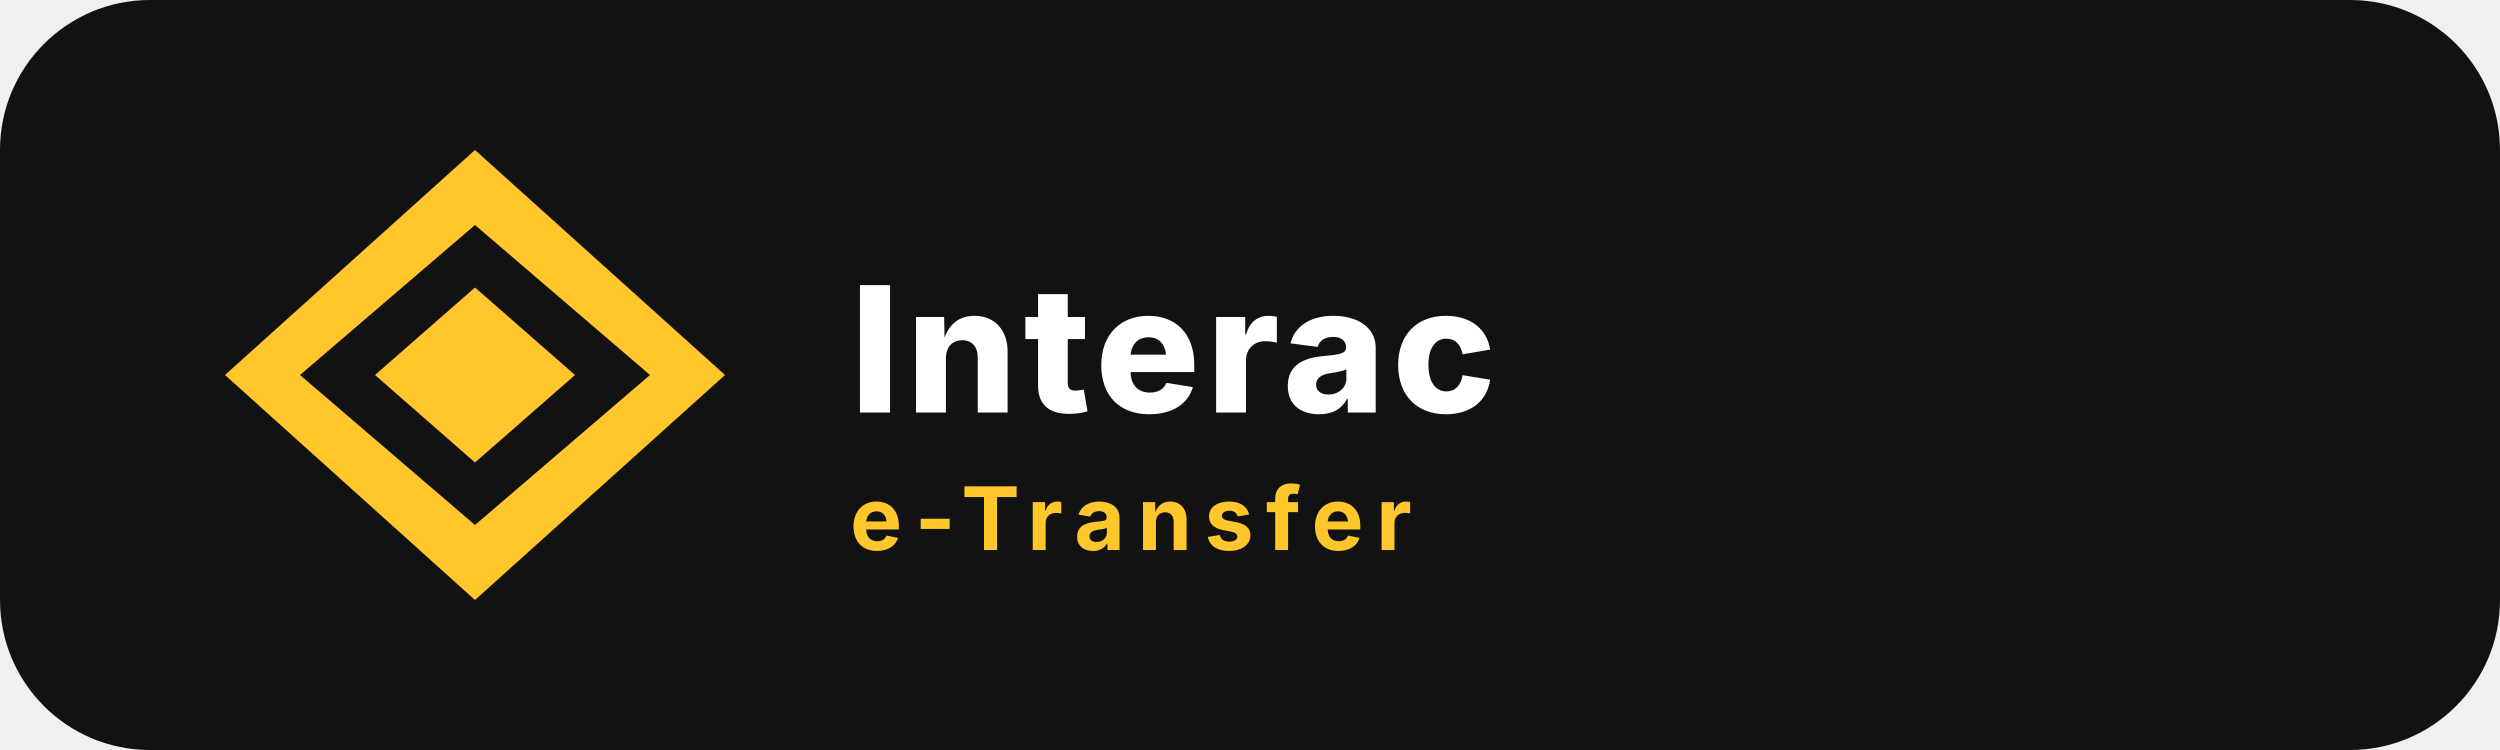
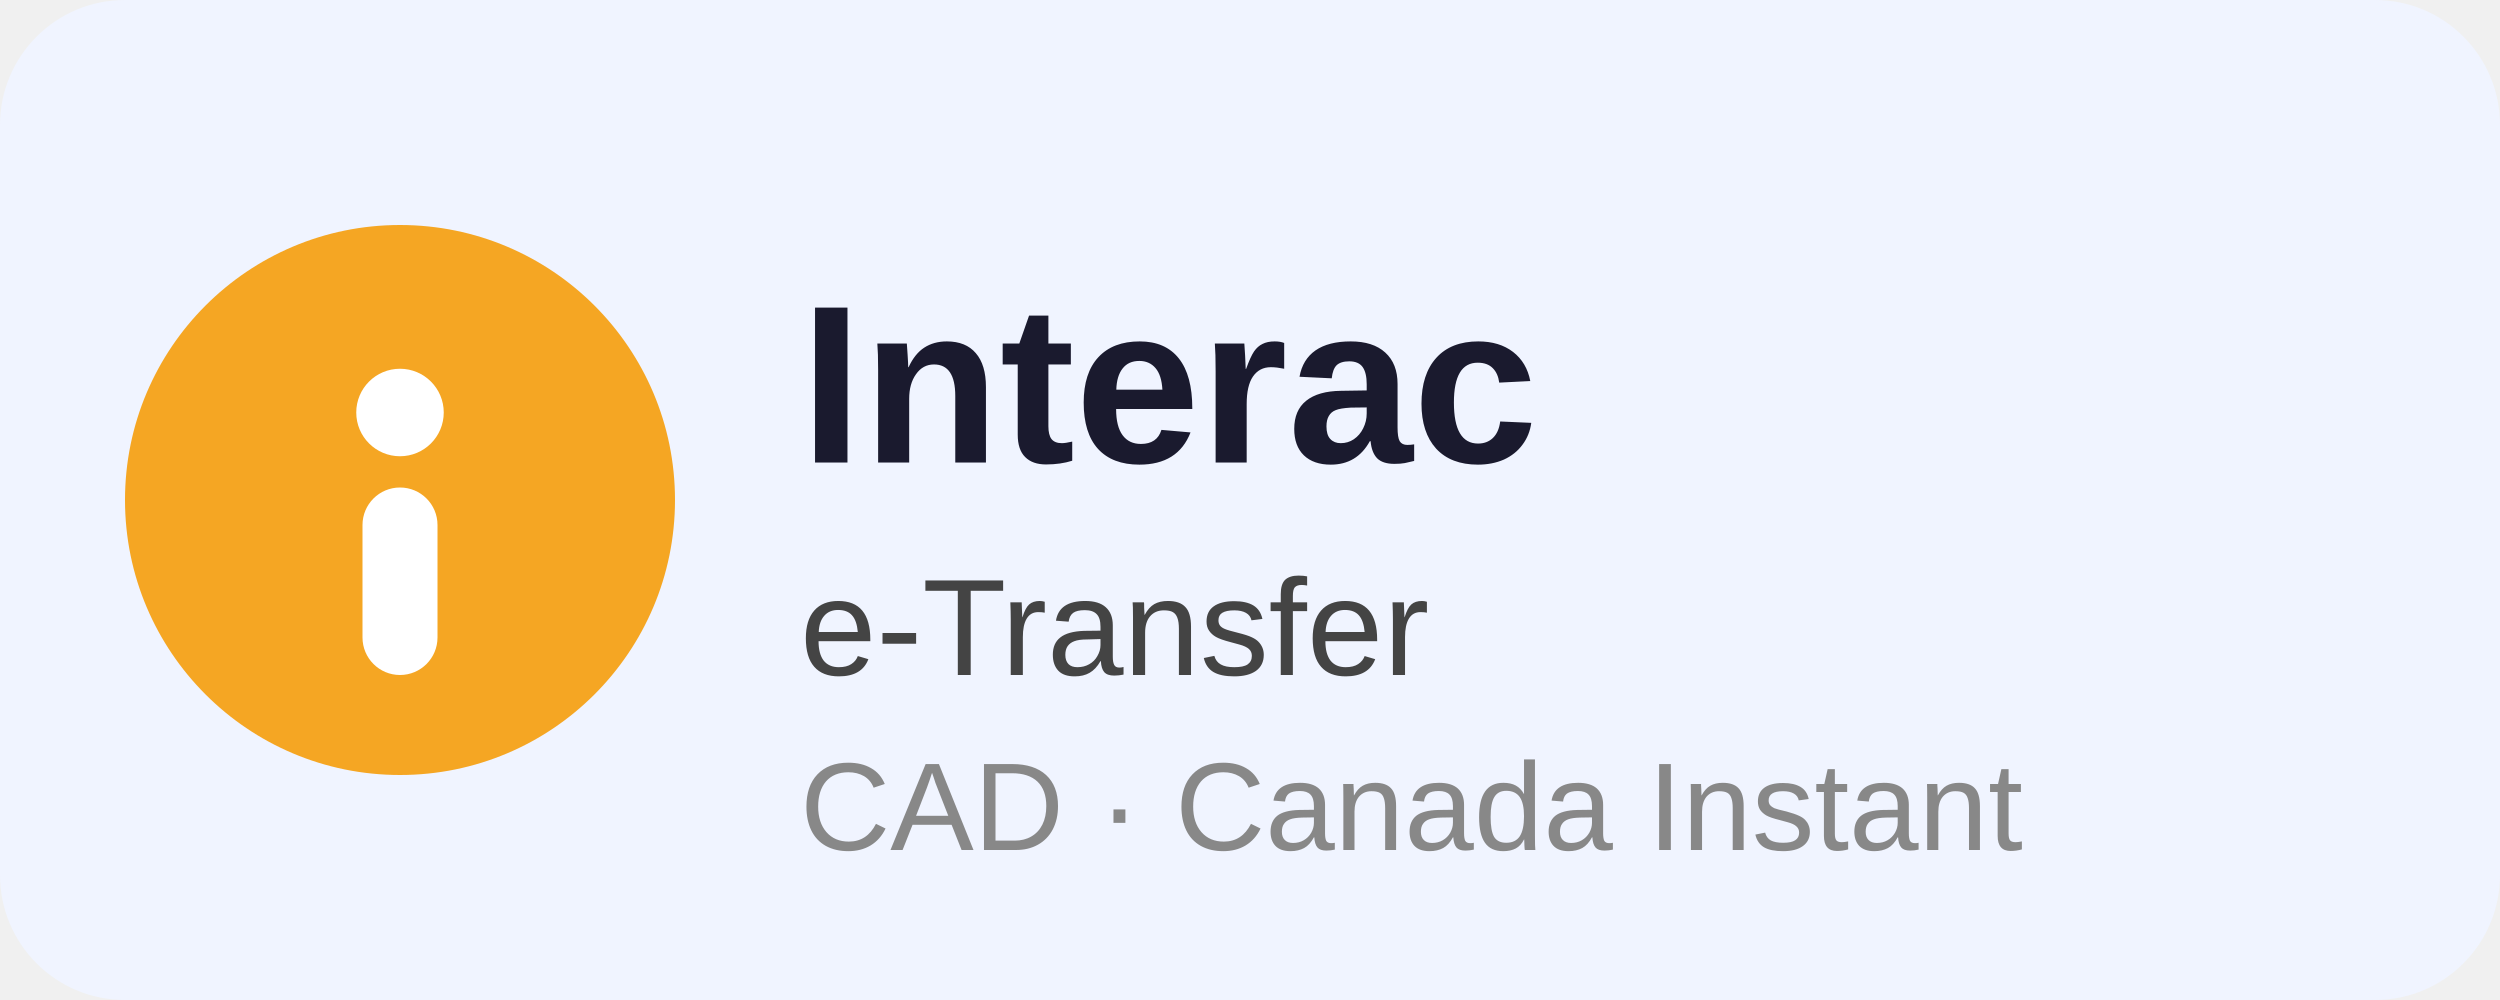
- <svg xmlns="http://www.w3.org/2000/svg" viewBox="0 0 200 60" fill="none">
-   <rect width="200" height="60" rx="12" fill="#121212" />
-   <path d="M38 12L58 30L38 48L18 30L38 12Z" fill="#FFC72C" />
-   <path d="M38 18L52 30L38 42L24 30L38 18Z" fill="#121212" />
-   <path d="M38 23L46 30L38 37L30 30L38 23Z" fill="#FFC72C" />
-   <text x="68" y="33" font-family="system-ui, -apple-system, sans-serif" font-size="14" font-weight="800" fill="#FFFFFF" letter-spacing="0.5">Interac</text>
-   <text x="68" y="44" font-family="system-ui, -apple-system, sans-serif" font-size="7" font-weight="700" fill="#FFC72C" letter-spacing="1">e-Transfer</text>
+ <svg xmlns="http://www.w3.org/2000/svg" viewBox="0 0 200 80" fill="none">
+   <rect width="200" height="80" rx="10" fill="#F0F4FF" />
+   <circle cx="32" cy="40" r="22" fill="#F5A623" stroke="none" />
+   <circle cx="32" cy="33" r="3.5" fill="#FFFFFF" />
+   <rect x="29" y="39" width="6" height="15" rx="3" fill="#FFFFFF" />
+   <text x="64" y="37" font-family="-apple-system, BlinkMacSystemFont, 'Helvetica Neue', Arial, sans-serif" font-weight="800" font-size="18" fill="#1A1A2E">Interac</text>
+   <text x="64" y="54" font-family="-apple-system, BlinkMacSystemFont, 'Helvetica Neue', Arial, sans-serif" font-weight="500" font-size="11" fill="#444">e-Transfer</text>
+   <text x="64" y="68" font-family="-apple-system, BlinkMacSystemFont, 'Helvetica Neue', Arial, sans-serif" font-weight="400" font-size="10" fill="#888">CAD · Canada Instant</text>
</svg>
